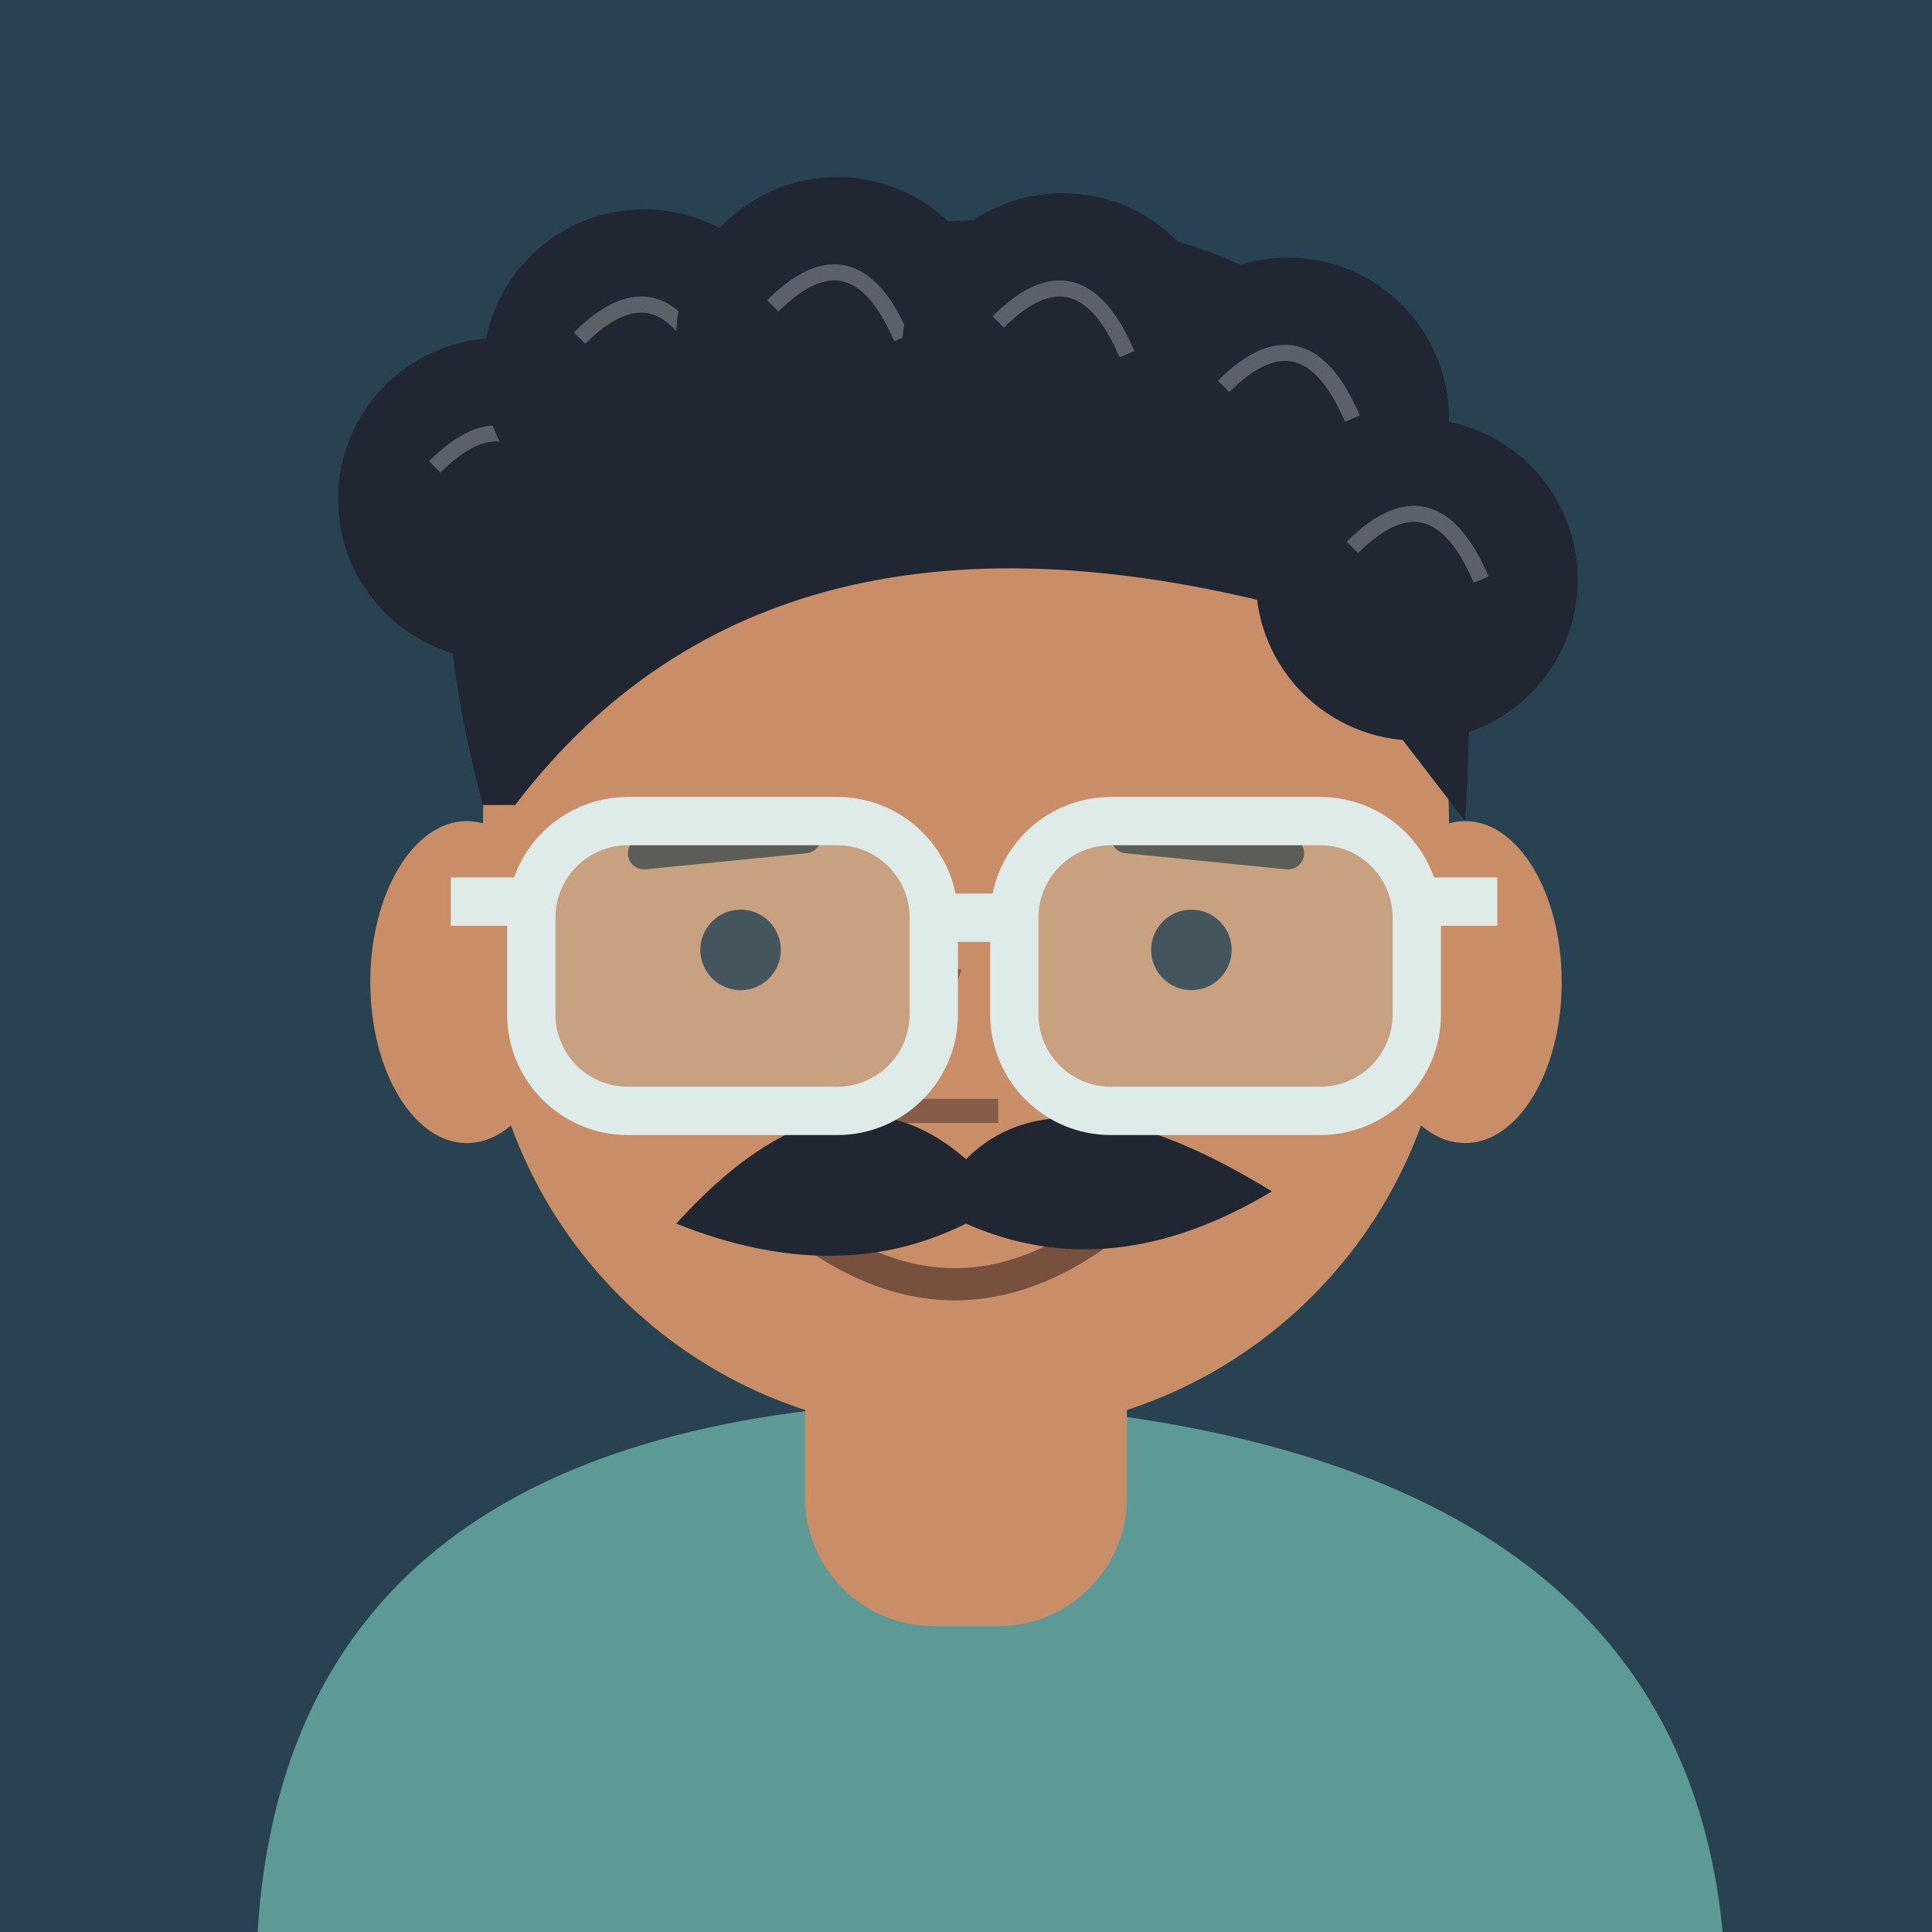
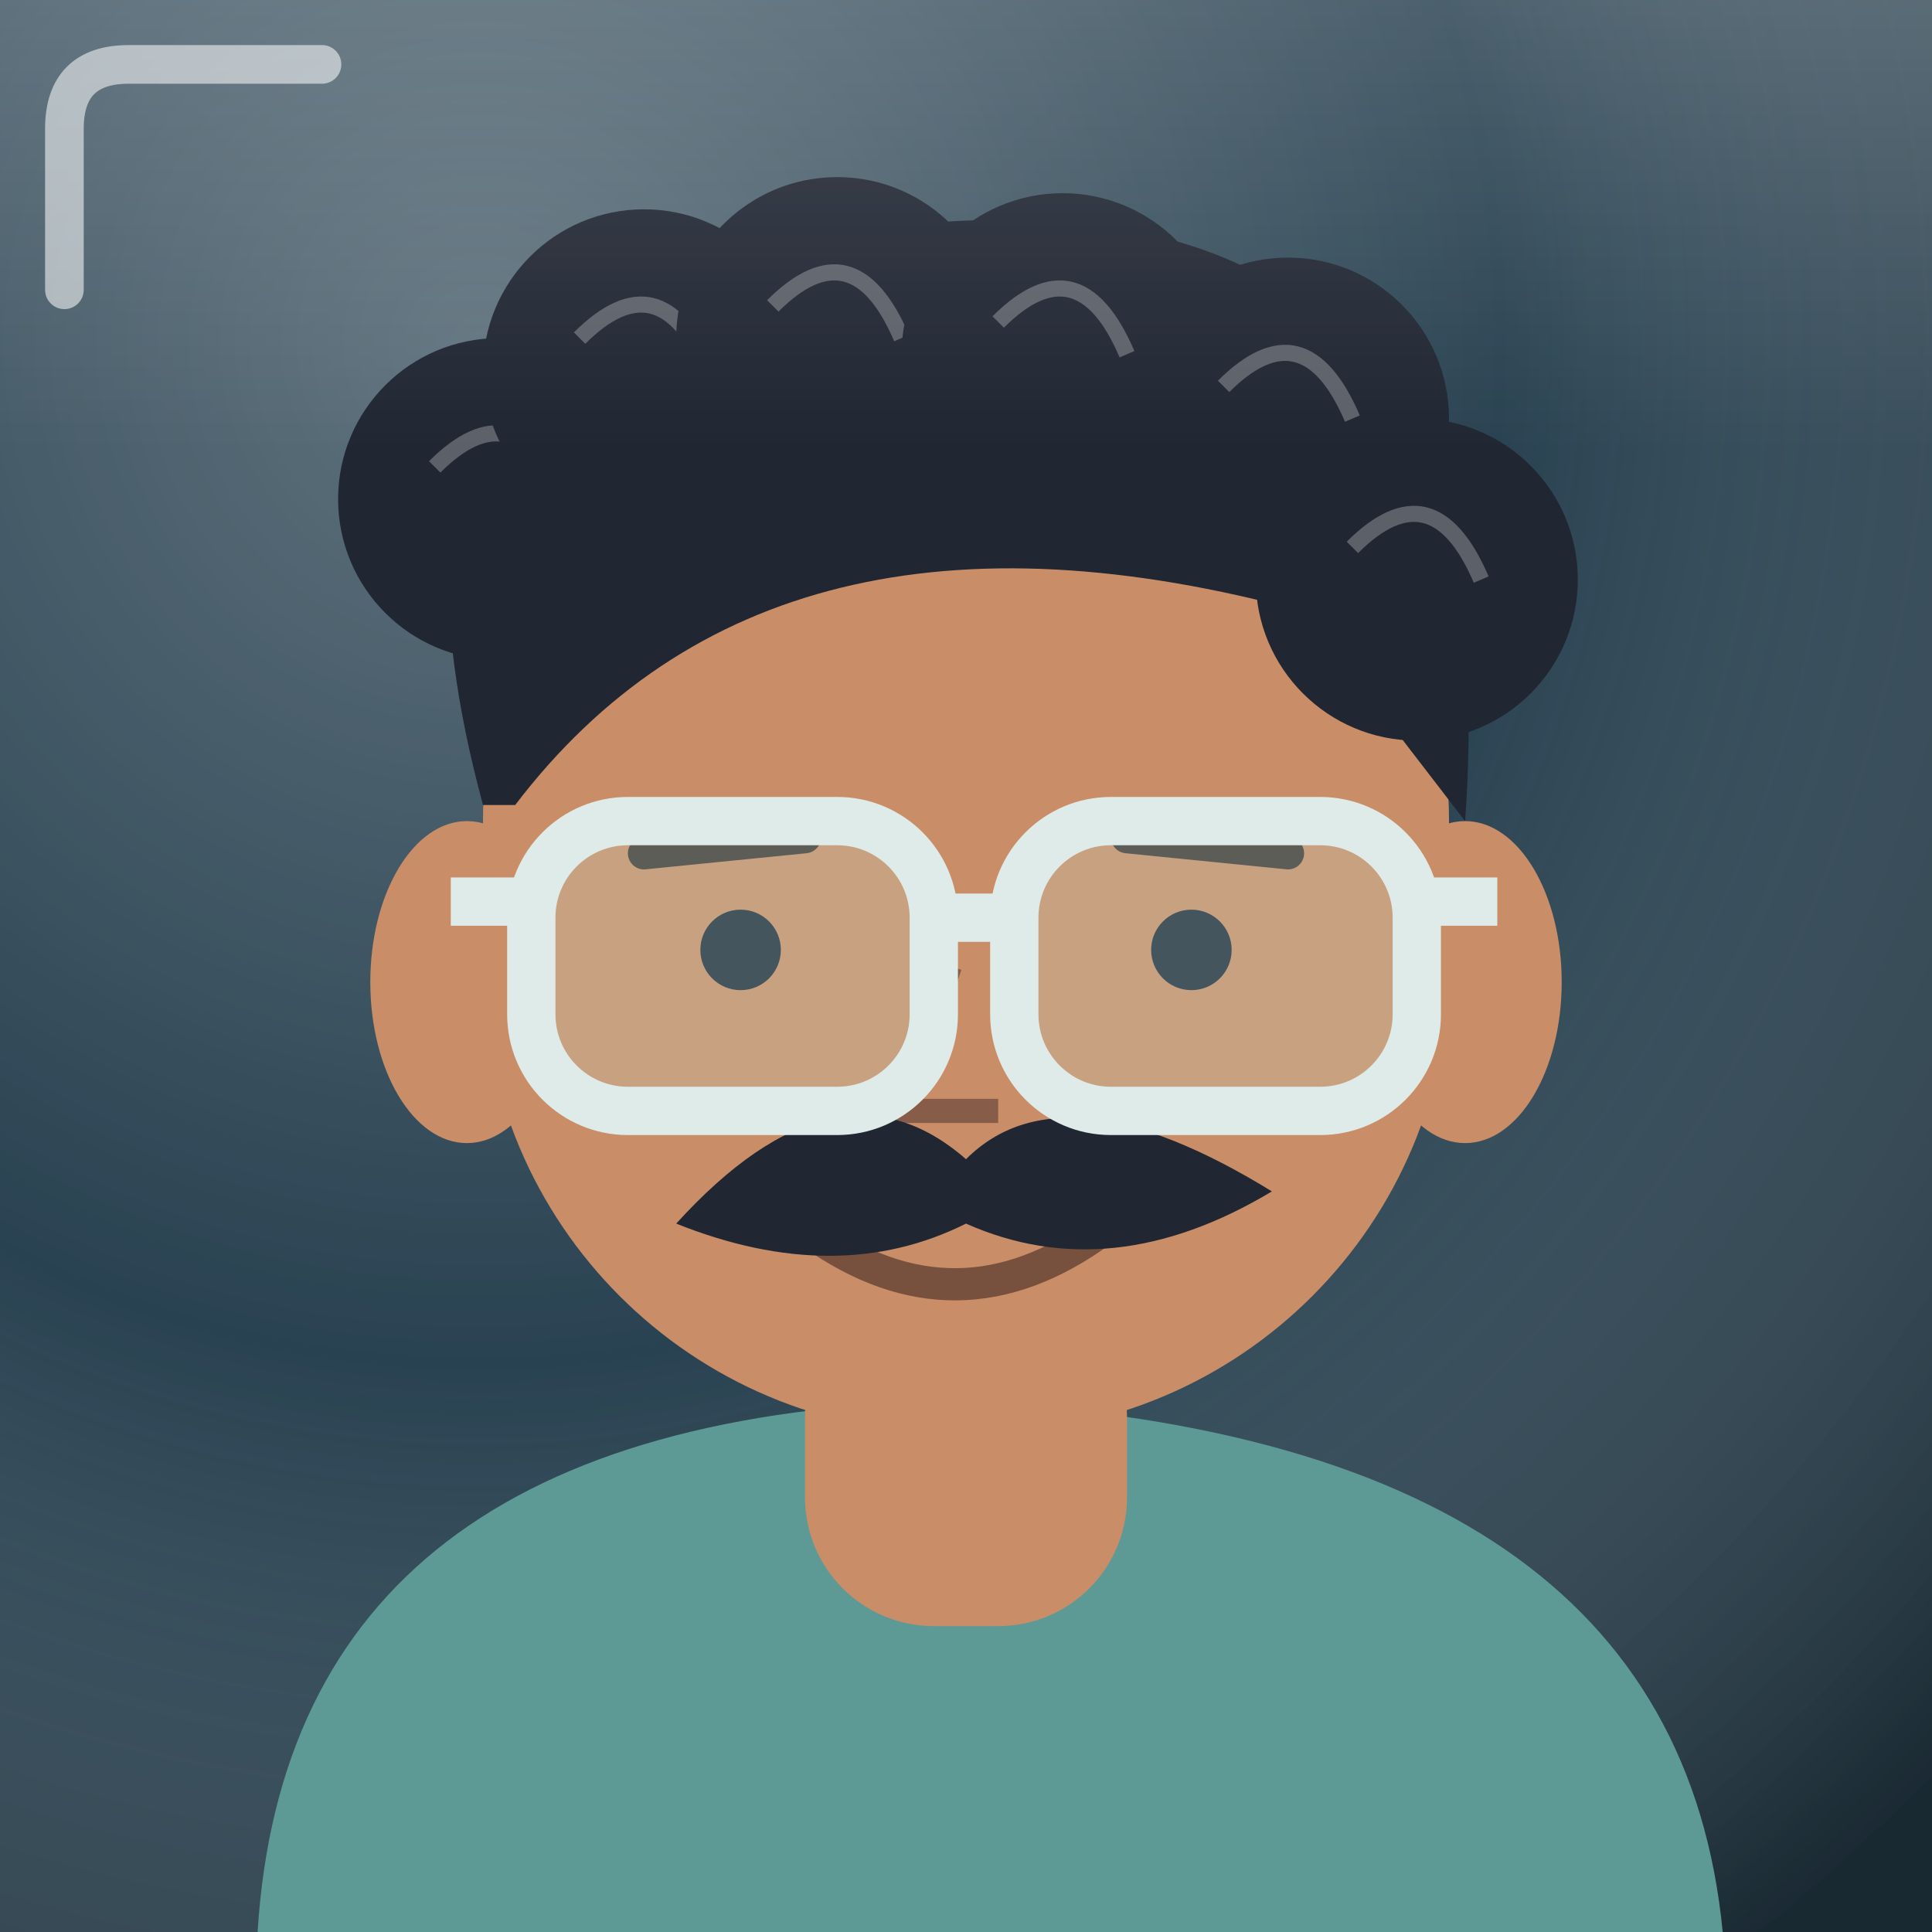
<svg xmlns="http://www.w3.org/2000/svg" viewBox="0 0 120 120" role="img">
+   <defs>
+     <radialGradient id="s" cx=".25" cy=".18" r="1.05">
+       <stop offset="0" stop-color="#fff" stop-opacity=".26" />
+       <stop offset=".5" stop-color="#fff" stop-opacity="0" />
+       <stop offset="1" stop-color="#000" stop-opacity=".38" />
+     </radialGradient>
+     <linearGradient id="g" x1="0" y1="0" x2="0" y2="1">
+       <stop offset="0" stop-color="#fff" stop-opacity=".16" />
+       <stop offset=".45" stop-color="#fff" stop-opacity="0" />
+     </linearGradient>
+   </defs>
  <rect width="120" height="120" fill="#294251" />
+   <rect width="120" height="120" fill="url(#s)" />
  <path d="M16 120Q18 88 59 87Q104 89 107 120" fill="#5d9a96" />
  <rect x="50" y="80" width="20" height="21" rx="8" fill="#c98e67" />
  <ellipse cx="29" cy="61" rx="6" ry="10" fill="#c98e67" />
  <ellipse cx="91" cy="61" rx="6" ry="10" fill="#c98e67" />
  <rect x="30" y="22" width="60" height="67" rx="29" fill="#c98e67" />
  <path d="M30 50Q20 13 56 14Q94 10 91 51L81 38Q48 29 32 50" fill="#202632" />
  <circle cx="31" cy="31" r="10" fill="#202632" />
  <path d="M27 29q5 -5 8 2" stroke="#ffffff44" fill="none" />
  <circle cx="40" cy="23" r="10" fill="#202632" />
  <path d="M36 21q5 -5 8 2" stroke="#ffffff44" fill="none" />
  <circle cx="52" cy="21" r="10" fill="#202632" />
  <path d="M48 19q5 -5 8 2" stroke="#ffffff44" fill="none" />
  <circle cx="66" cy="22" r="10" fill="#202632" />
  <path d="M62 20q5 -5 8 2" stroke="#ffffff44" fill="none" />
  <circle cx="80" cy="26" r="10" fill="#202632" />
  <path d="M76 24q5 -5 8 2" stroke="#ffffff44" fill="none" />
  <circle cx="88" cy="36" r="10" fill="#202632" />
  <path d="M84 34q5 -5 8 2" stroke="#ffffff44" fill="none" />
  <path d="M40 53l10 -1M70 52l10 1" stroke="#423932" stroke-width="2" stroke-linecap="round" />
  <circle cx="46" cy="59" r="2.5" fill="#25303b" />
  <circle cx="74" cy="59" r="2.5" fill="#25303b" />
  <path d="M59 60l-3 9 6 0" fill="none" stroke="#875c48" stroke-width="1.5" />
  <path d="M51 77q9 6 18 -1" fill="none" stroke="#77503e" stroke-width="2" stroke-linecap="round" />
  <path d="M60 72Q52 65 42 76Q52 80 60 76Q69 80 79 74Q66 66 60 72Z" fill="#202632" />
  <g fill="#c4eced33" stroke="#dfebe8" stroke-width="3">
    <rect x="33" y="51" width="25" height="18" rx="6" />
    <rect x="63" y="51" width="25" height="18" rx="6" />
    <path d="M58 57h5M28 56h5M88 56h5" />
  </g>
+   <rect width="120" height="62" fill="url(#g)" />
+   <path d="M4 18V8Q4 4 8 4H20" fill="none" stroke="#fff" stroke-opacity=".55" stroke-width="2.4" stroke-linecap="round" />
</svg>
